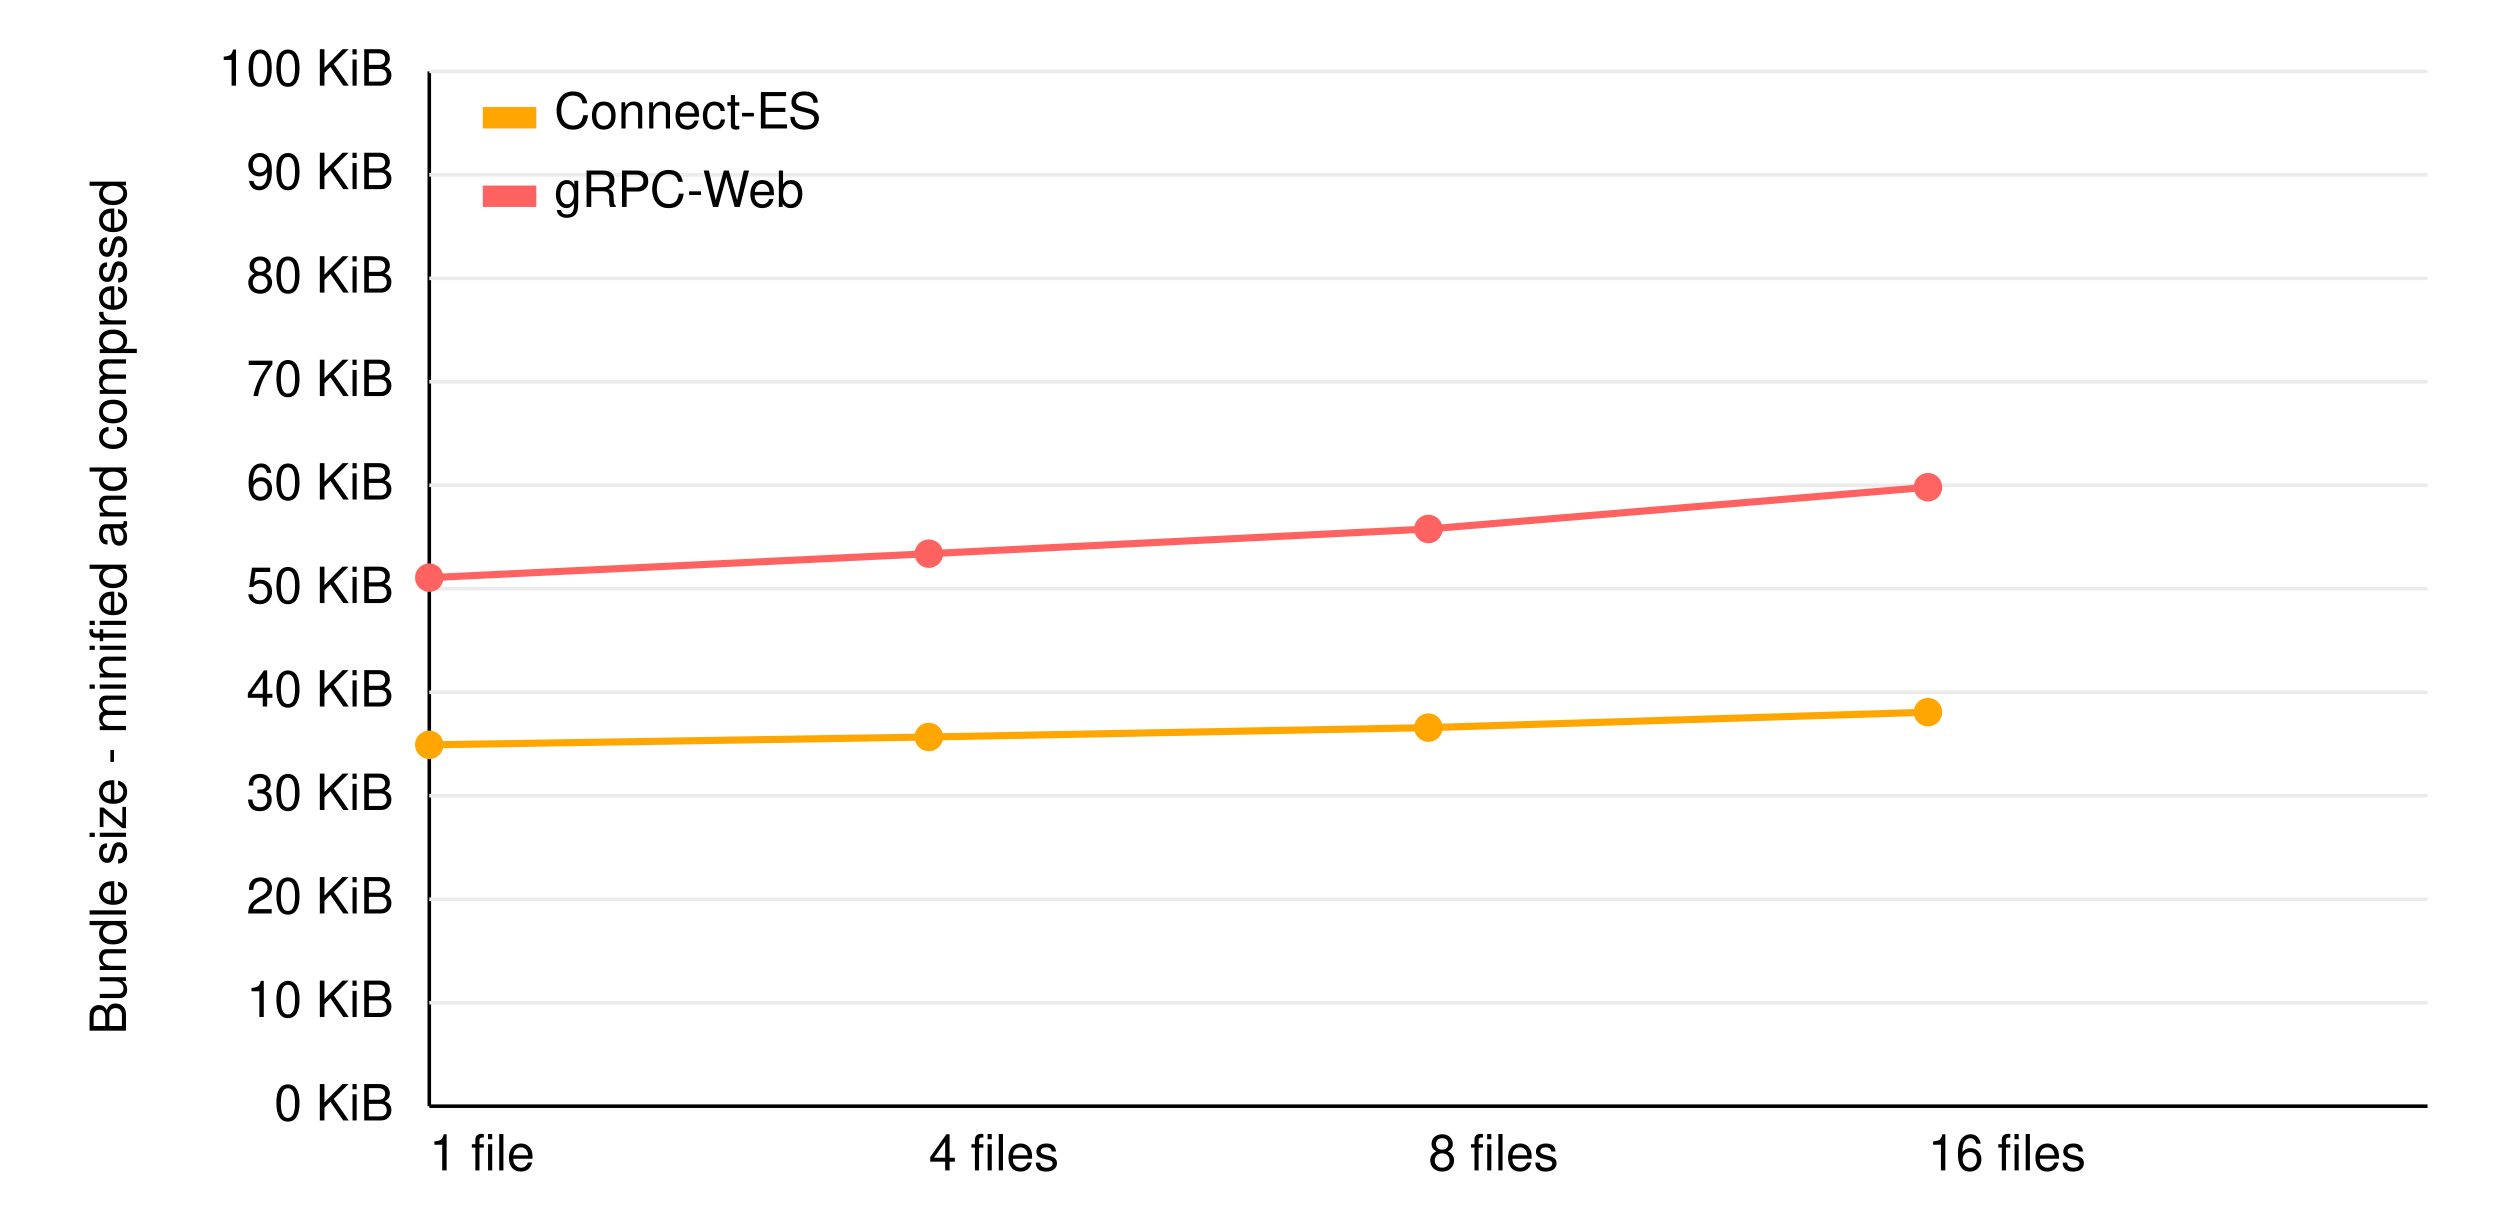
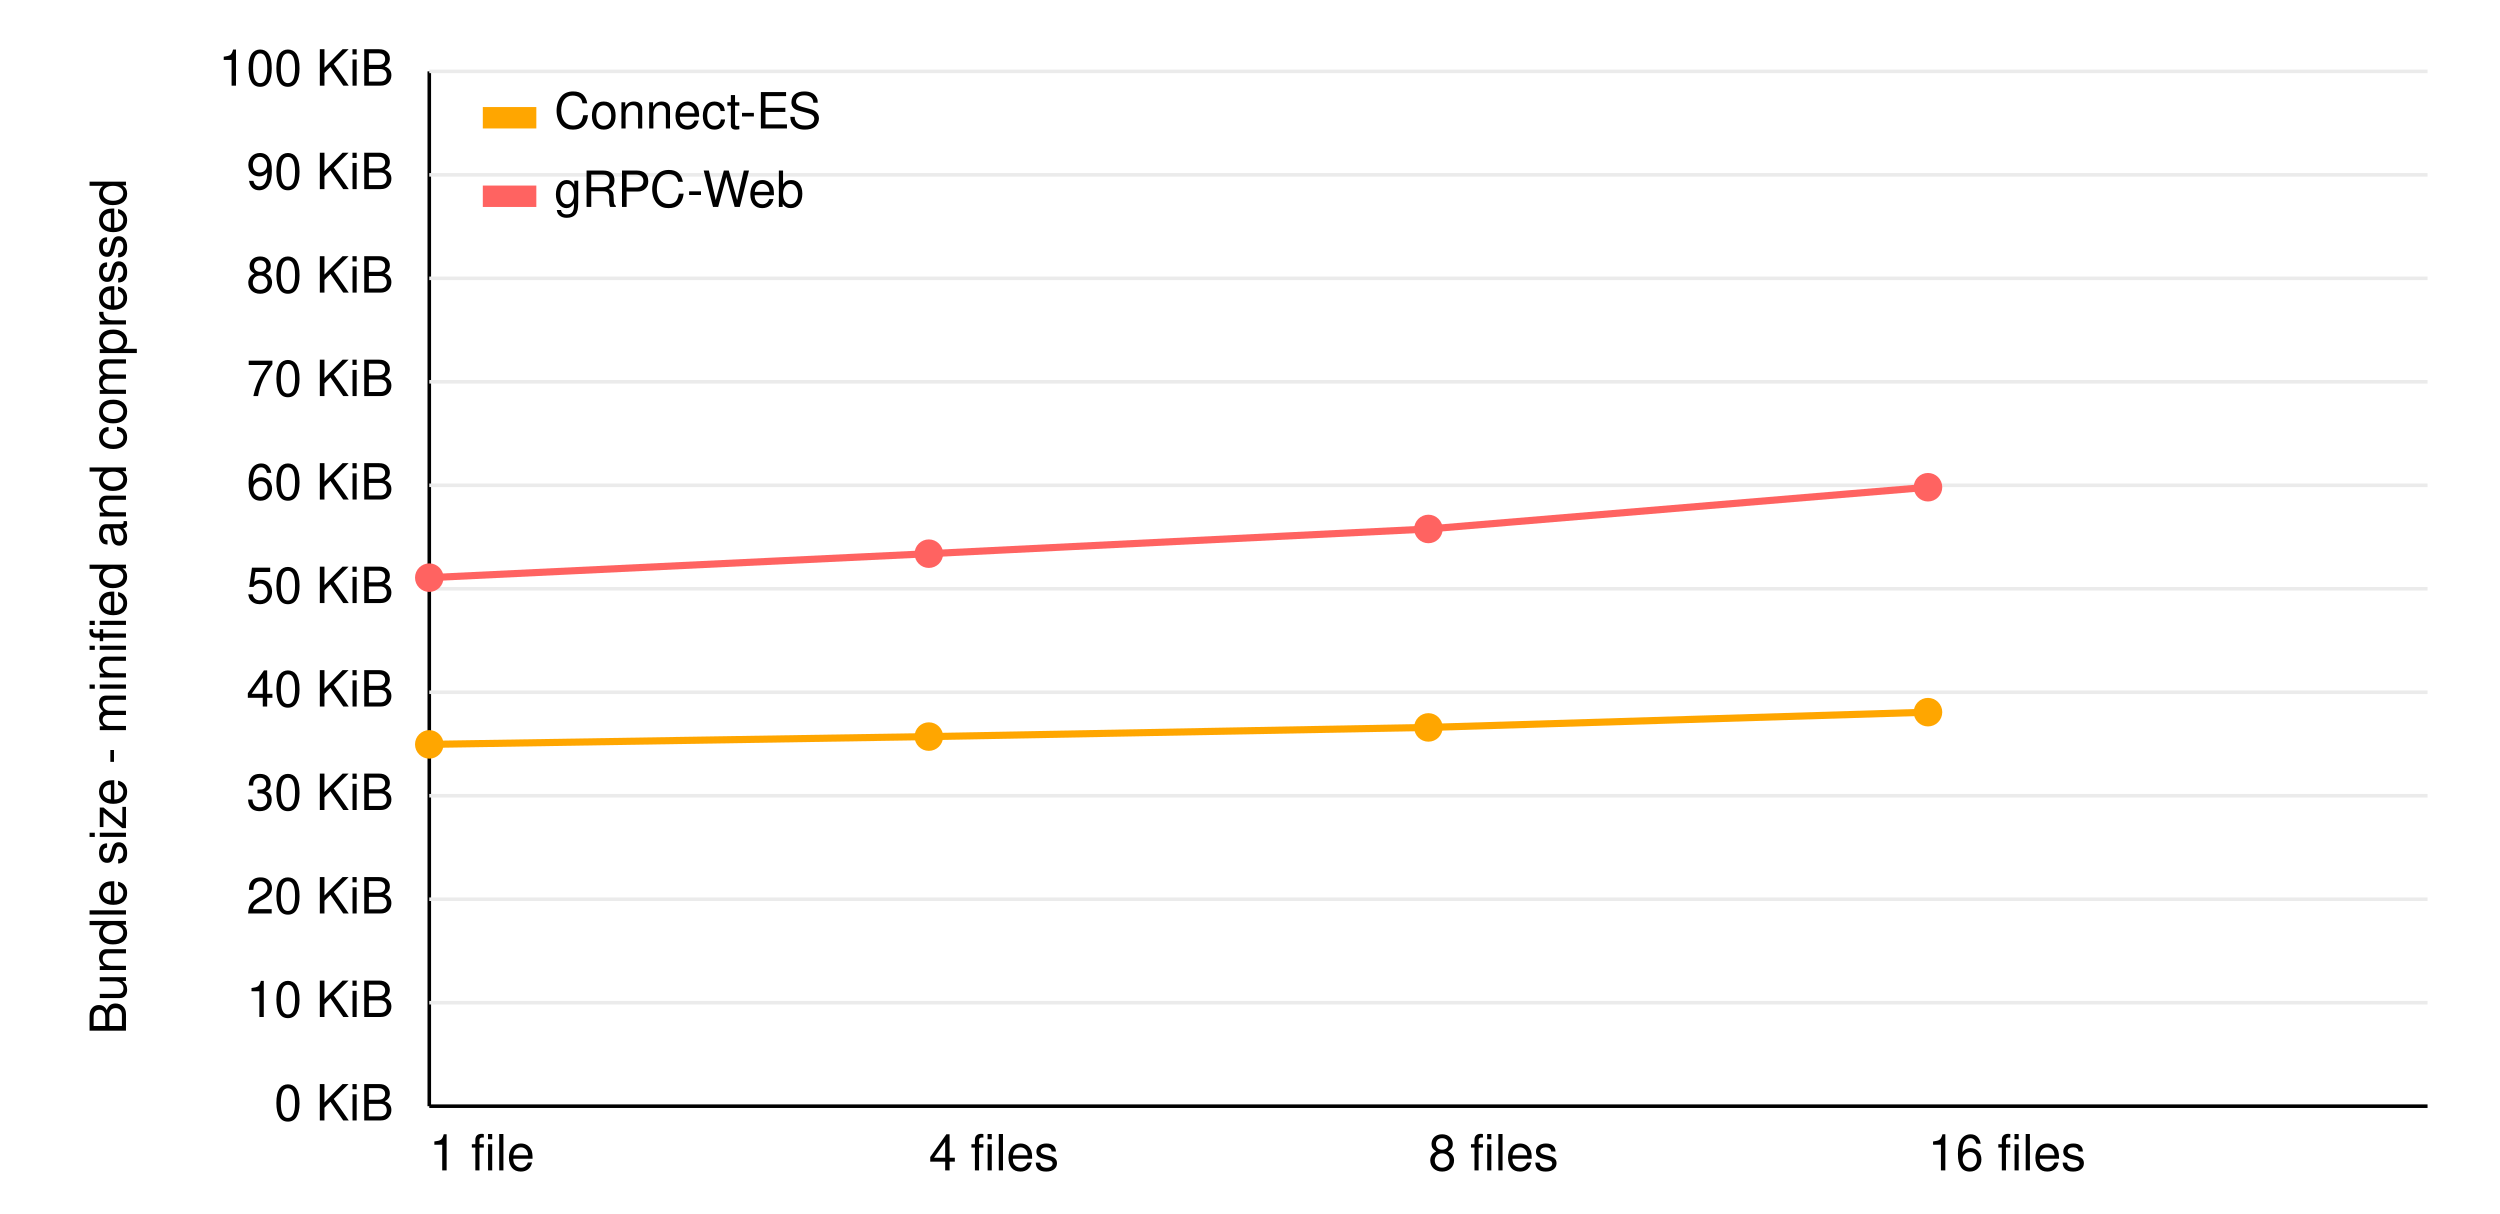
<svg xmlns="http://www.w3.org/2000/svg" version="1.1" width="680px" height="330px" viewBox="0 0 680 340" class="chart">
  <style>
      
      text {
        font: 14px Verdana, Helvetica, Arial, sans-serif;
      }
      
    </style>
  <g transform="translate(110,310)">
    <line y1="0" x2="560" stroke="black" />
    <text x="0" y="18" text-anchor="start">1 file</text>
    <text x="140" y="18" text-anchor="start">4 files</text>
    <text x="280" y="18" text-anchor="start">8 files</text>
    <text x="420" y="18" text-anchor="start">16 files</text>
  </g>
  <g transform="translate(110, 20)">
    <line x1="0" x2="0" y1="0" y2="290" stroke="black" />
    <g transform="rotate(-90), translate(-150,-85)">
      <text text-anchor="middle">Bundle size - minified and compressed</text>
    </g>
    <text x="-10" y="4" text-anchor="end">100 KiB</text>
    <line x1="0" x2="560" y1="0" y2="0" stroke="#ebebeb" />
    <text x="-10" y="33" text-anchor="end">90 KiB</text>
    <line x1="0" x2="560" y1="29" y2="29" stroke="#ebebeb" />
    <text x="-10" y="62" text-anchor="end">80 KiB</text>
    <line x1="0" x2="560" y1="58" y2="58" stroke="#ebebeb" />
    <text x="-10" y="91" text-anchor="end">70 KiB</text>
    <line x1="0" x2="560" y1="87" y2="87" stroke="#ebebeb" />
    <text x="-10" y="120" text-anchor="end">60 KiB</text>
    <line x1="0" x2="560" y1="116" y2="116" stroke="#ebebeb" />
    <text x="-10" y="149" text-anchor="end">50 KiB</text>
    <line x1="0" x2="560" y1="145" y2="145" stroke="#ebebeb" />
    <text x="-10" y="178" text-anchor="end">40 KiB</text>
    <line x1="0" x2="560" y1="174" y2="174" stroke="#ebebeb" />
    <text x="-10" y="207" text-anchor="end">30 KiB</text>
    <line x1="0" x2="560" y1="203" y2="203" stroke="#ebebeb" />
    <text x="-10" y="236" text-anchor="end">20 KiB</text>
    <line x1="0" x2="560" y1="232" y2="232" stroke="#ebebeb" />
    <text x="-10" y="265" text-anchor="end">10 KiB</text>
    <line x1="0" x2="560" y1="261" y2="261" stroke="#ebebeb" />
    <text x="-10" y="294" text-anchor="end">0 KiB</text>
  </g>
  <g transform="translate(110, 20)">
-     <polyline fill="none" stroke="#ffa600" stroke-width="2" points="0,188.735 140,186.537 280,183.909 420,179.579">
+     <polyline fill="none" stroke="#ffa600" stroke-width="2" points="0,188.605 140,186.424 280,183.853 420,179.579">
    </polyline>
-     <circle cx="0" cy="188.735" r="4" fill="#ffa600" />
-     <circle cx="140" cy="186.537" r="4" fill="#ffa600" />
-     <circle cx="280" cy="183.909" r="4" fill="#ffa600" />
+     <circle cx="0" cy="188.605" r="4" fill="#ffa600" />
+     <circle cx="140" cy="186.424" r="4" fill="#ffa600" />
+     <circle cx="280" cy="183.853" r="4" fill="#ffa600" />
    <circle cx="420" cy="179.579" r="4" fill="#ffa600" />
  </g>
  <g transform="translate(110, 20)">
    <polyline fill="none" stroke="#ff6361" stroke-width="2" points="0,141.885 140,135.164 280,128.24 420,116.544">
    </polyline>
    <circle cx="0" cy="141.885" r="4" fill="#ff6361" />
    <circle cx="140" cy="135.164" r="4" fill="#ff6361" />
    <circle cx="280" cy="128.24" r="4" fill="#ff6361" />
    <circle cx="420" cy="116.544" r="4" fill="#ff6361" />
  </g>
  <g transform="translate(125, 30)">
    <g transform="translate(0, 0)">
      <rect width="15" height="6" fill="#ffa600" />
      <text x="20" y="6">Connect-ES</text>
    </g>
    <g transform="translate(0, 22)">
      <rect width="15" height="6" fill="#ff6361" />
      <text x="20" y="6">gRPC-Web</text>
    </g>
  </g>
</svg>
